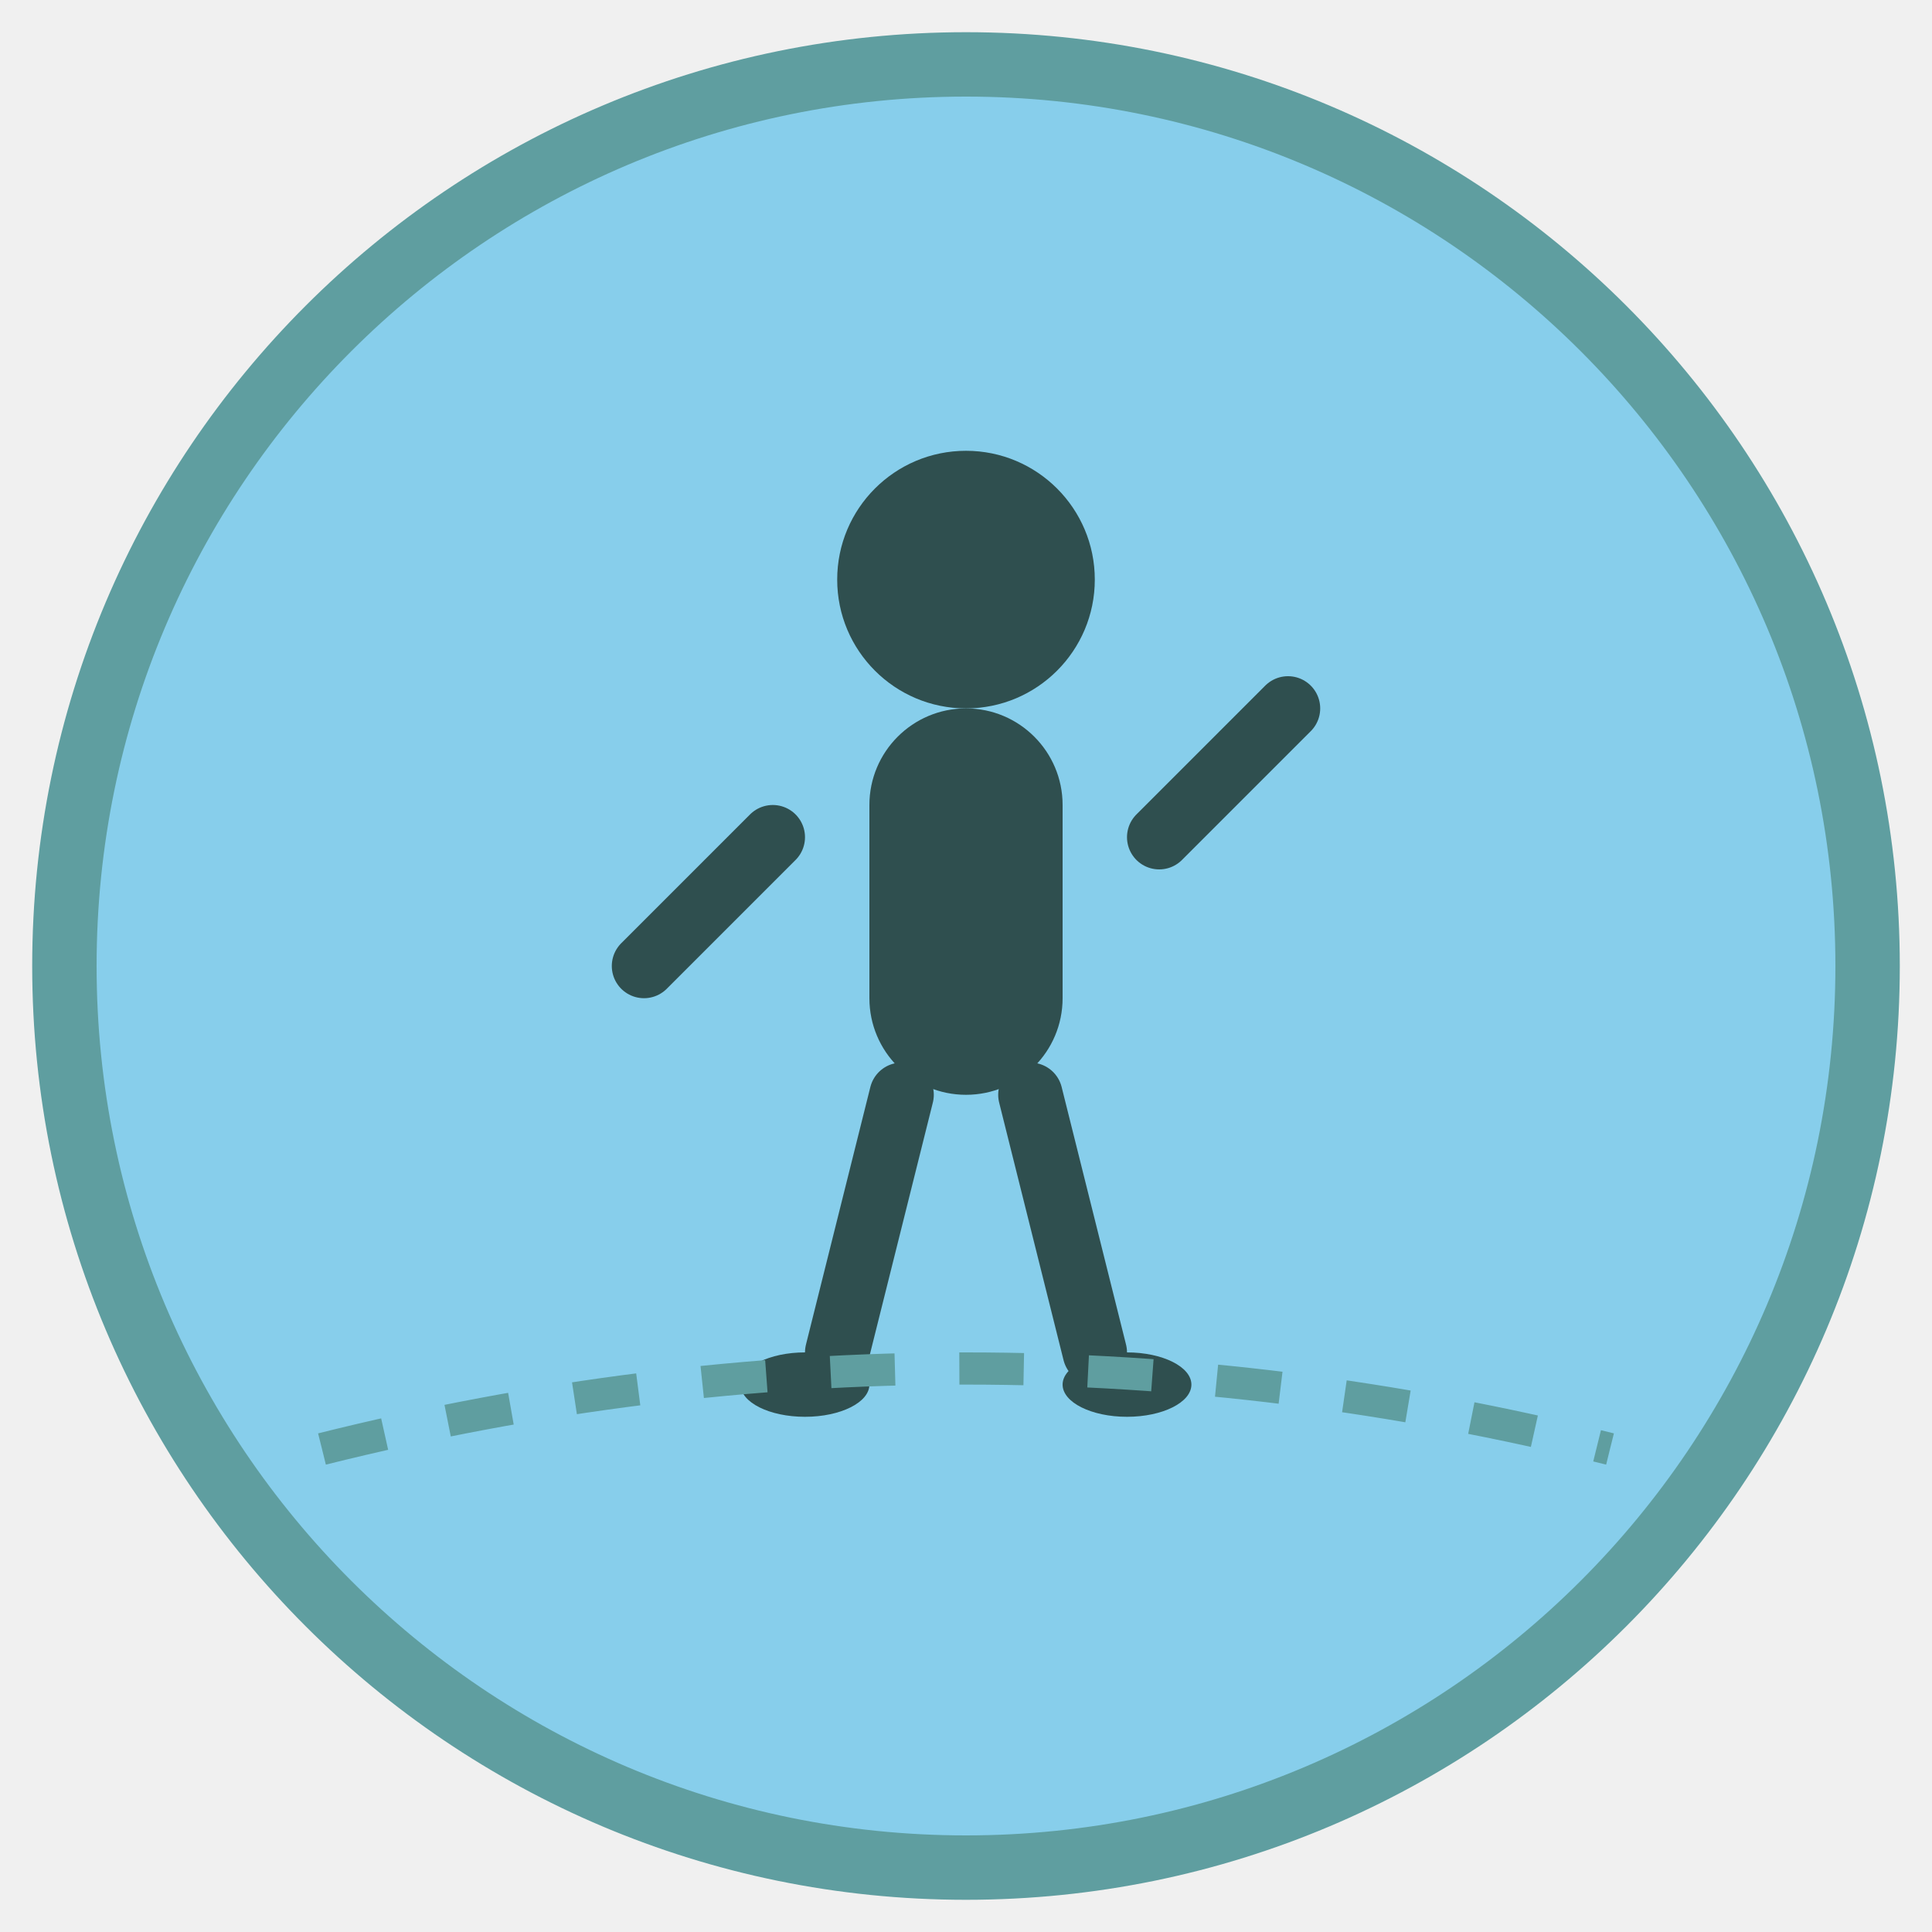
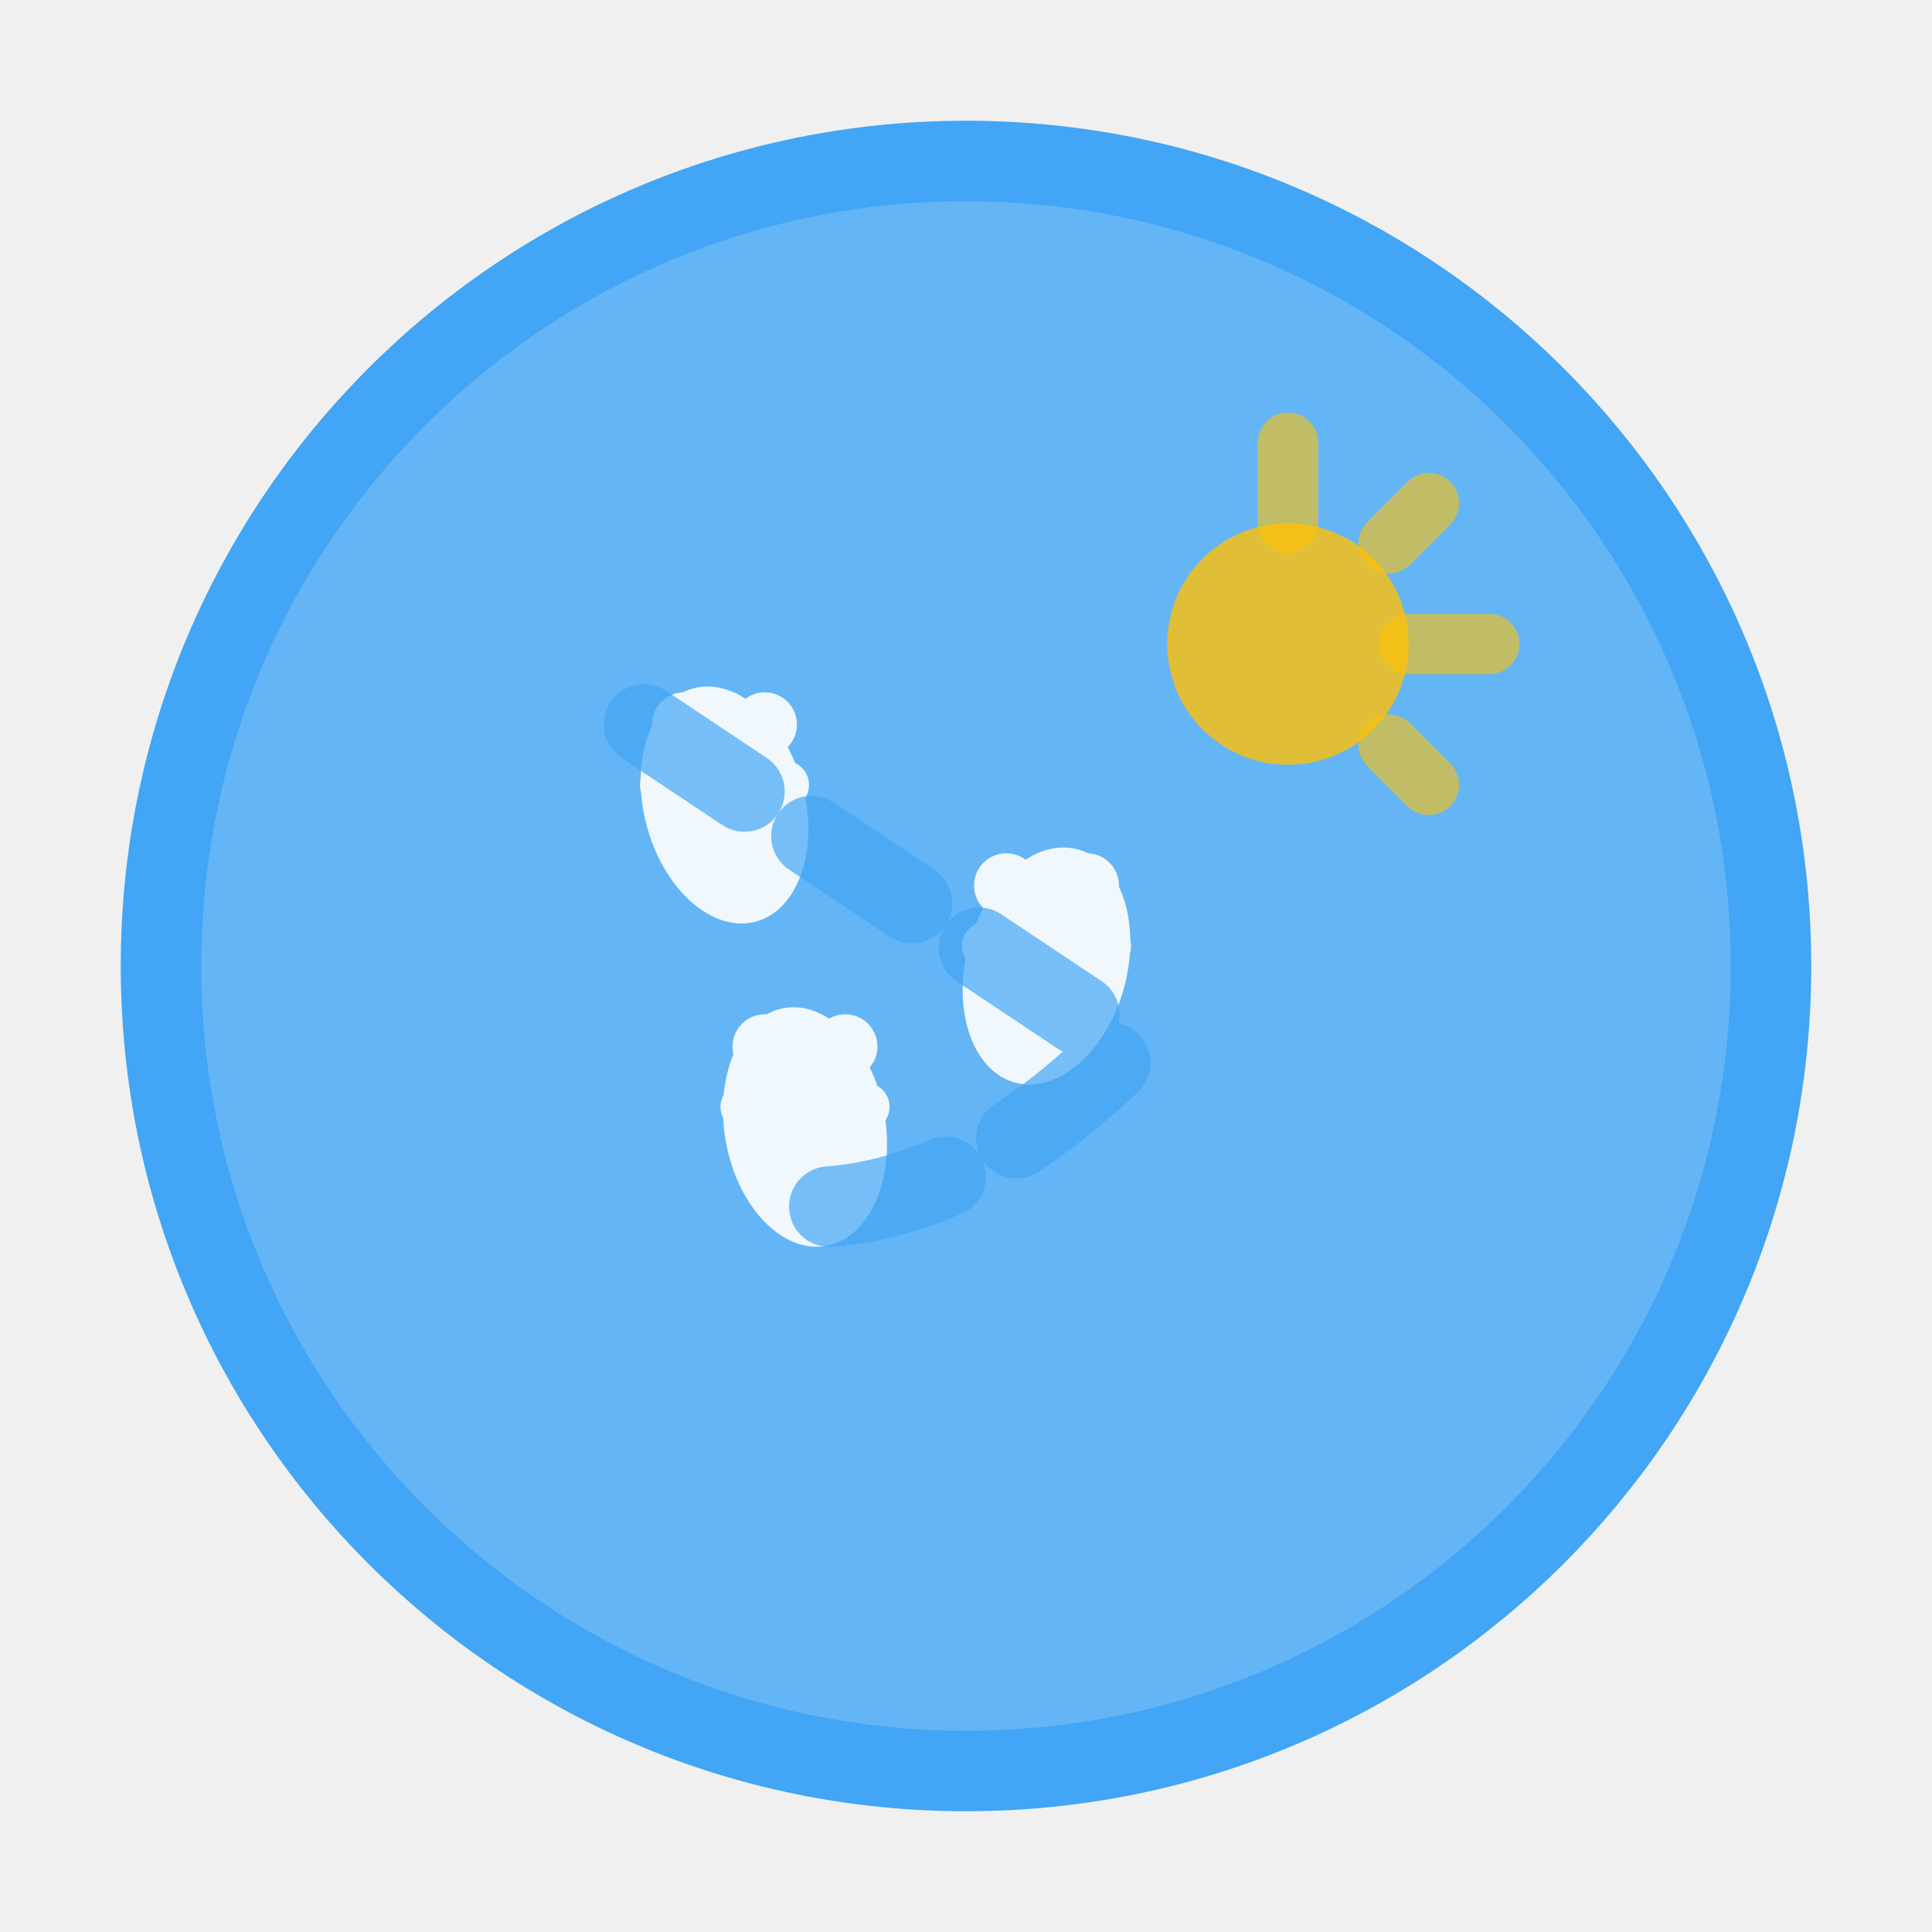
- <svg xmlns="http://www.w3.org/2000/svg" width="60" height="60" viewBox="0 0 60 60" fill="none">
-   <circle cx="30" cy="30" r="28" fill="#87CEEB" stroke="#5F9EA0" stroke-width="2" />
-   <circle cx="30" cy="18" r="4" fill="#2F4F4F" />
-   <rect x="27" y="22" width="6" height="12" rx="3" fill="#2F4F4F" />
-   <path d="M24 26 L20 30" stroke="#2F4F4F" stroke-width="2" stroke-linecap="round" />
-   <path d="M36 26 L40 22" stroke="#2F4F4F" stroke-width="2" stroke-linecap="round" />
-   <path d="M28 34 L26 42" stroke="#2F4F4F" stroke-width="2" stroke-linecap="round" />
-   <path d="M32 34 L34 42" stroke="#2F4F4F" stroke-width="2" stroke-linecap="round" />
-   <ellipse cx="25" cy="43" rx="2" ry="1" fill="#2F4F4F" />
-   <ellipse cx="35" cy="43" rx="2" ry="1" fill="#2F4F4F" />
-   <path d="M10 45 Q30 40 50 45" stroke="#5F9EA0" stroke-width="1" stroke-dasharray="2,2" fill="none" />
+ <svg xmlns="http://www.w3.org/2000/svg" width="48" height="48" viewBox="0 0 48 48" fill="none">
+   <circle cx="24" cy="24" r="20" fill="#64B5F6" stroke="#42A5F5" stroke-width="2" />
+   <g fill="#FFF" opacity="0.9">
+     <ellipse cx="18" cy="20" rx="2" ry="3" transform="rotate(-15 18 20)" />
+     <circle cx="17" cy="18" r="0.8" />
+     <circle cx="19" cy="18" r="0.8" />
+     <circle cx="16.5" cy="19.5" r="0.6" />
+     <circle cx="19.5" cy="19.5" r="0.6" />
+     <ellipse cx="26" cy="24" rx="2" ry="3" transform="rotate(15 26 24)" />
+     <circle cx="25" cy="22" r="0.8" />
+     <circle cx="27" cy="22" r="0.8" />
+     <circle cx="24.5" cy="23.5" r="0.6" />
+     <circle cx="27.5" cy="23.5" r="0.6" />
+     <ellipse cx="20" cy="28" rx="2" ry="3" transform="rotate(-10 20 28)" />
+     <circle cx="19" cy="26" r="0.8" />
+     <circle cx="21" cy="26" r="0.8" />
+     <circle cx="18.5" cy="27.5" r="0.6" />
+     <circle cx="21.5" cy="27.5" r="0.6" />
+   </g>
+   <path d="M16 18 Q22 22 28 26 Q24 30 20 30" stroke="#42A5F5" stroke-width="2" fill="none" stroke-linecap="round" stroke-dasharray="3,2" opacity="0.7" />
+   <circle cx="32" cy="16" r="3" fill="#FFC107" opacity="0.8" />
+   <g stroke="#FFC107" stroke-width="1.5" stroke-linecap="round" opacity="0.6">
+     <line x1="32" y1="11" x2="32" y2="13" />
+     <line x1="35.5" y1="12.5" x2="34.5" y2="13.5" />
+     <line x1="37" y1="16" x2="35" y2="16" />
+     <line x1="35.5" y1="19.5" x2="34.5" y2="18.5" />
+   </g>
</svg>
